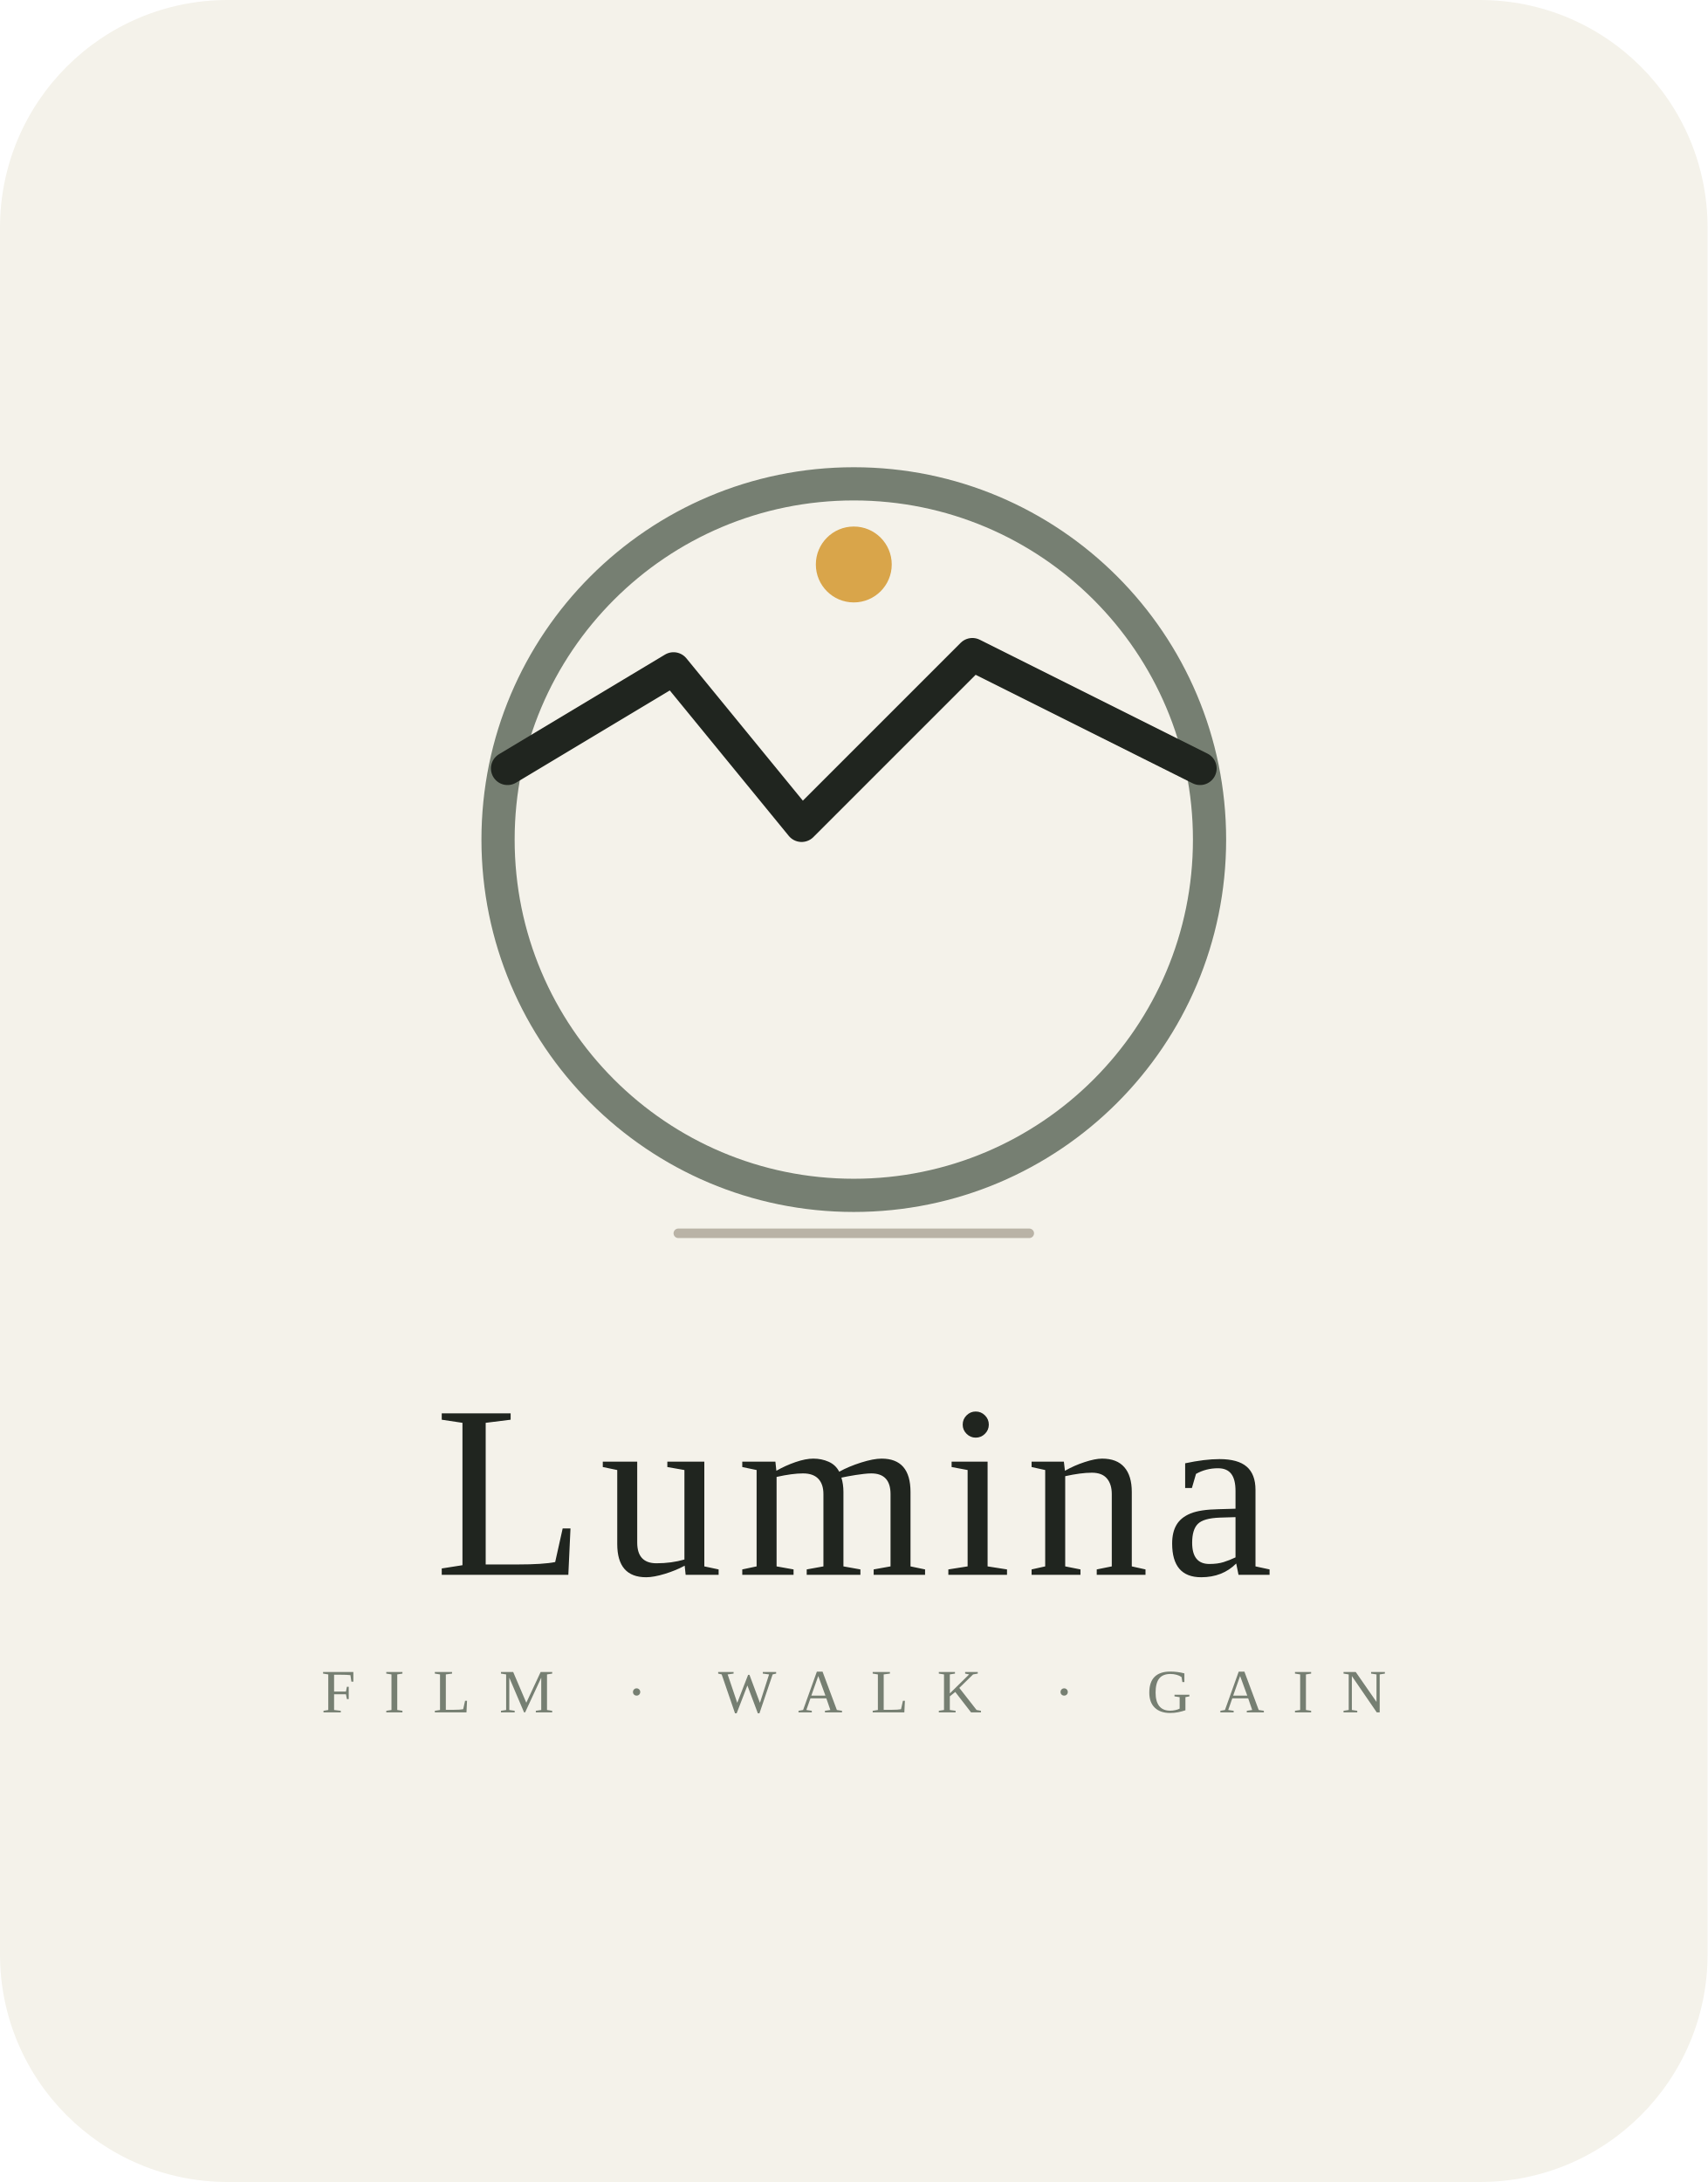
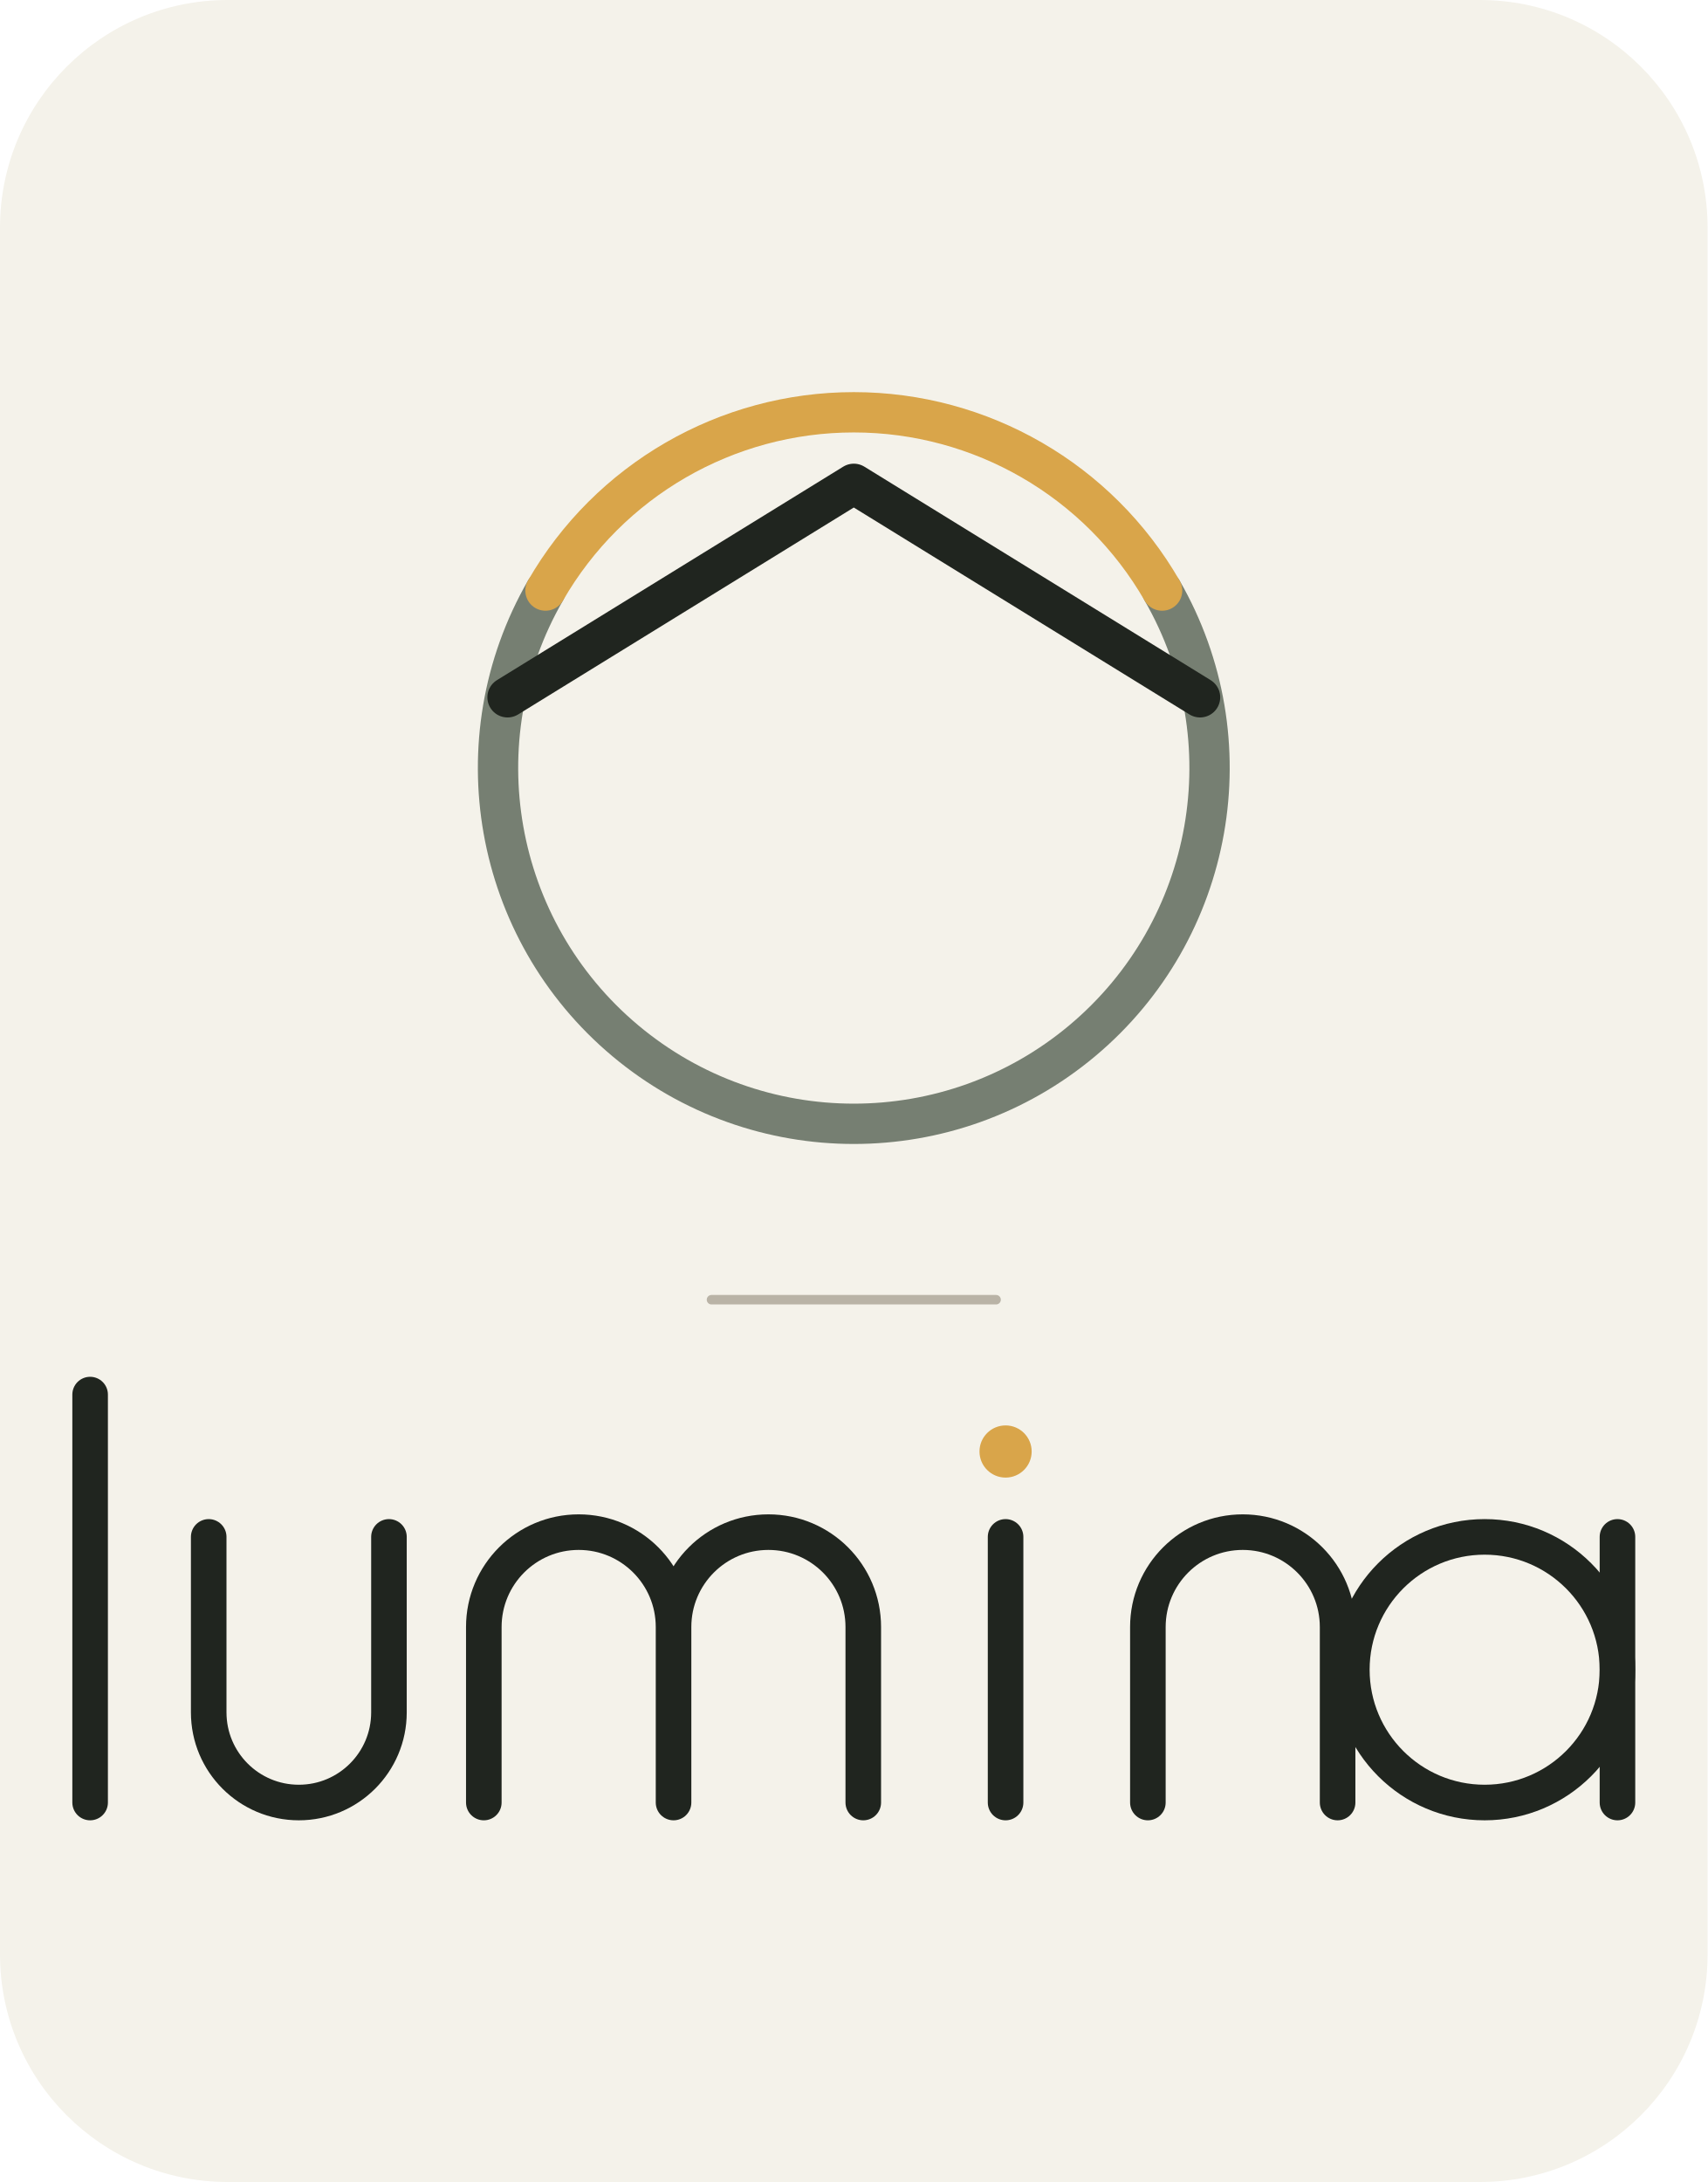
<svg xmlns="http://www.w3.org/2000/svg" viewBox="0 0 720 920" width="720" height="920" role="img" aria-label="Lumina vertical lockup">
  <rect width="720" height="920" rx="96" fill="#F4F2EA" />
-   <g transform="translate(104,86)">
-     <circle cx="256" cy="268" r="150" fill="none" stroke="#767F72" stroke-width="14" stroke-linecap="round" />
-     <path d="M110 238 L180 196 L234 262 L306 190 L402 238" fill="none" stroke="#20251F" stroke-width="14" stroke-linecap="round" stroke-linejoin="round" />
-     <circle cx="256" cy="152" r="16" fill="#D9A54A" />
+   <g transform="translate(104,56)">
+     <path d="M386 193 A 150 150 0 1 1 126 193" fill="none" stroke="#767F72" stroke-width="17" stroke-linecap="round" />
+     <path d="M126 193 A 150 150 0 0 1 386 193" fill="none" stroke="#D9A54A" stroke-width="17" stroke-linecap="round" />
+     <path d="M110 238 L 256 148 L 402 238" fill="none" stroke="#20251F" stroke-width="17" stroke-linecap="round" stroke-linejoin="round" />
  </g>
-   <line x1="286" y1="520" x2="434" y2="520" stroke="#B9B3A6" stroke-width="4" stroke-linecap="round" />
-   <text x="360" y="664" text-anchor="middle" fill="#20251F" font-family="Georgia, 'Times New Roman', 'Songti SC', serif" font-size="104" letter-spacing="6">Lumina</text>
-   <text x="360" y="722" text-anchor="middle" fill="#767F72" font-family="Georgia, 'Times New Roman', serif" font-size="26" letter-spacing="12">FILM · WALK · GAIN</text>
+   <line x1="300" y1="548" x2="420" y2="548" stroke="#B9B3A6" stroke-width="4" stroke-linecap="round" />
+   <g transform="translate(-46,60)" fill="none" stroke="#20251F" stroke-width="15" stroke-linecap="round" stroke-linejoin="round">
+     <path d="M84 528 V700" />
+     <path d="M134 588 L134 662 A38 38 0 0 0 210 662 L210 588" />
+     <path d="M250 700 V626 A40 40 0 0 1 330 626 V700 M330 626 A40 40 0 0 1 410 626 V700" />
+     <path d="M470 588 V700" />
+     <path d="M530 700 V626 A40 40 0 0 1 610 626 V700" />
+     <circle cx="672" cy="644" r="56" />
+     <path d="M728 588 V700" />
+   </g>
+   <circle cx="424" cy="612" r="11" fill="#D9A54A" />
</svg>
